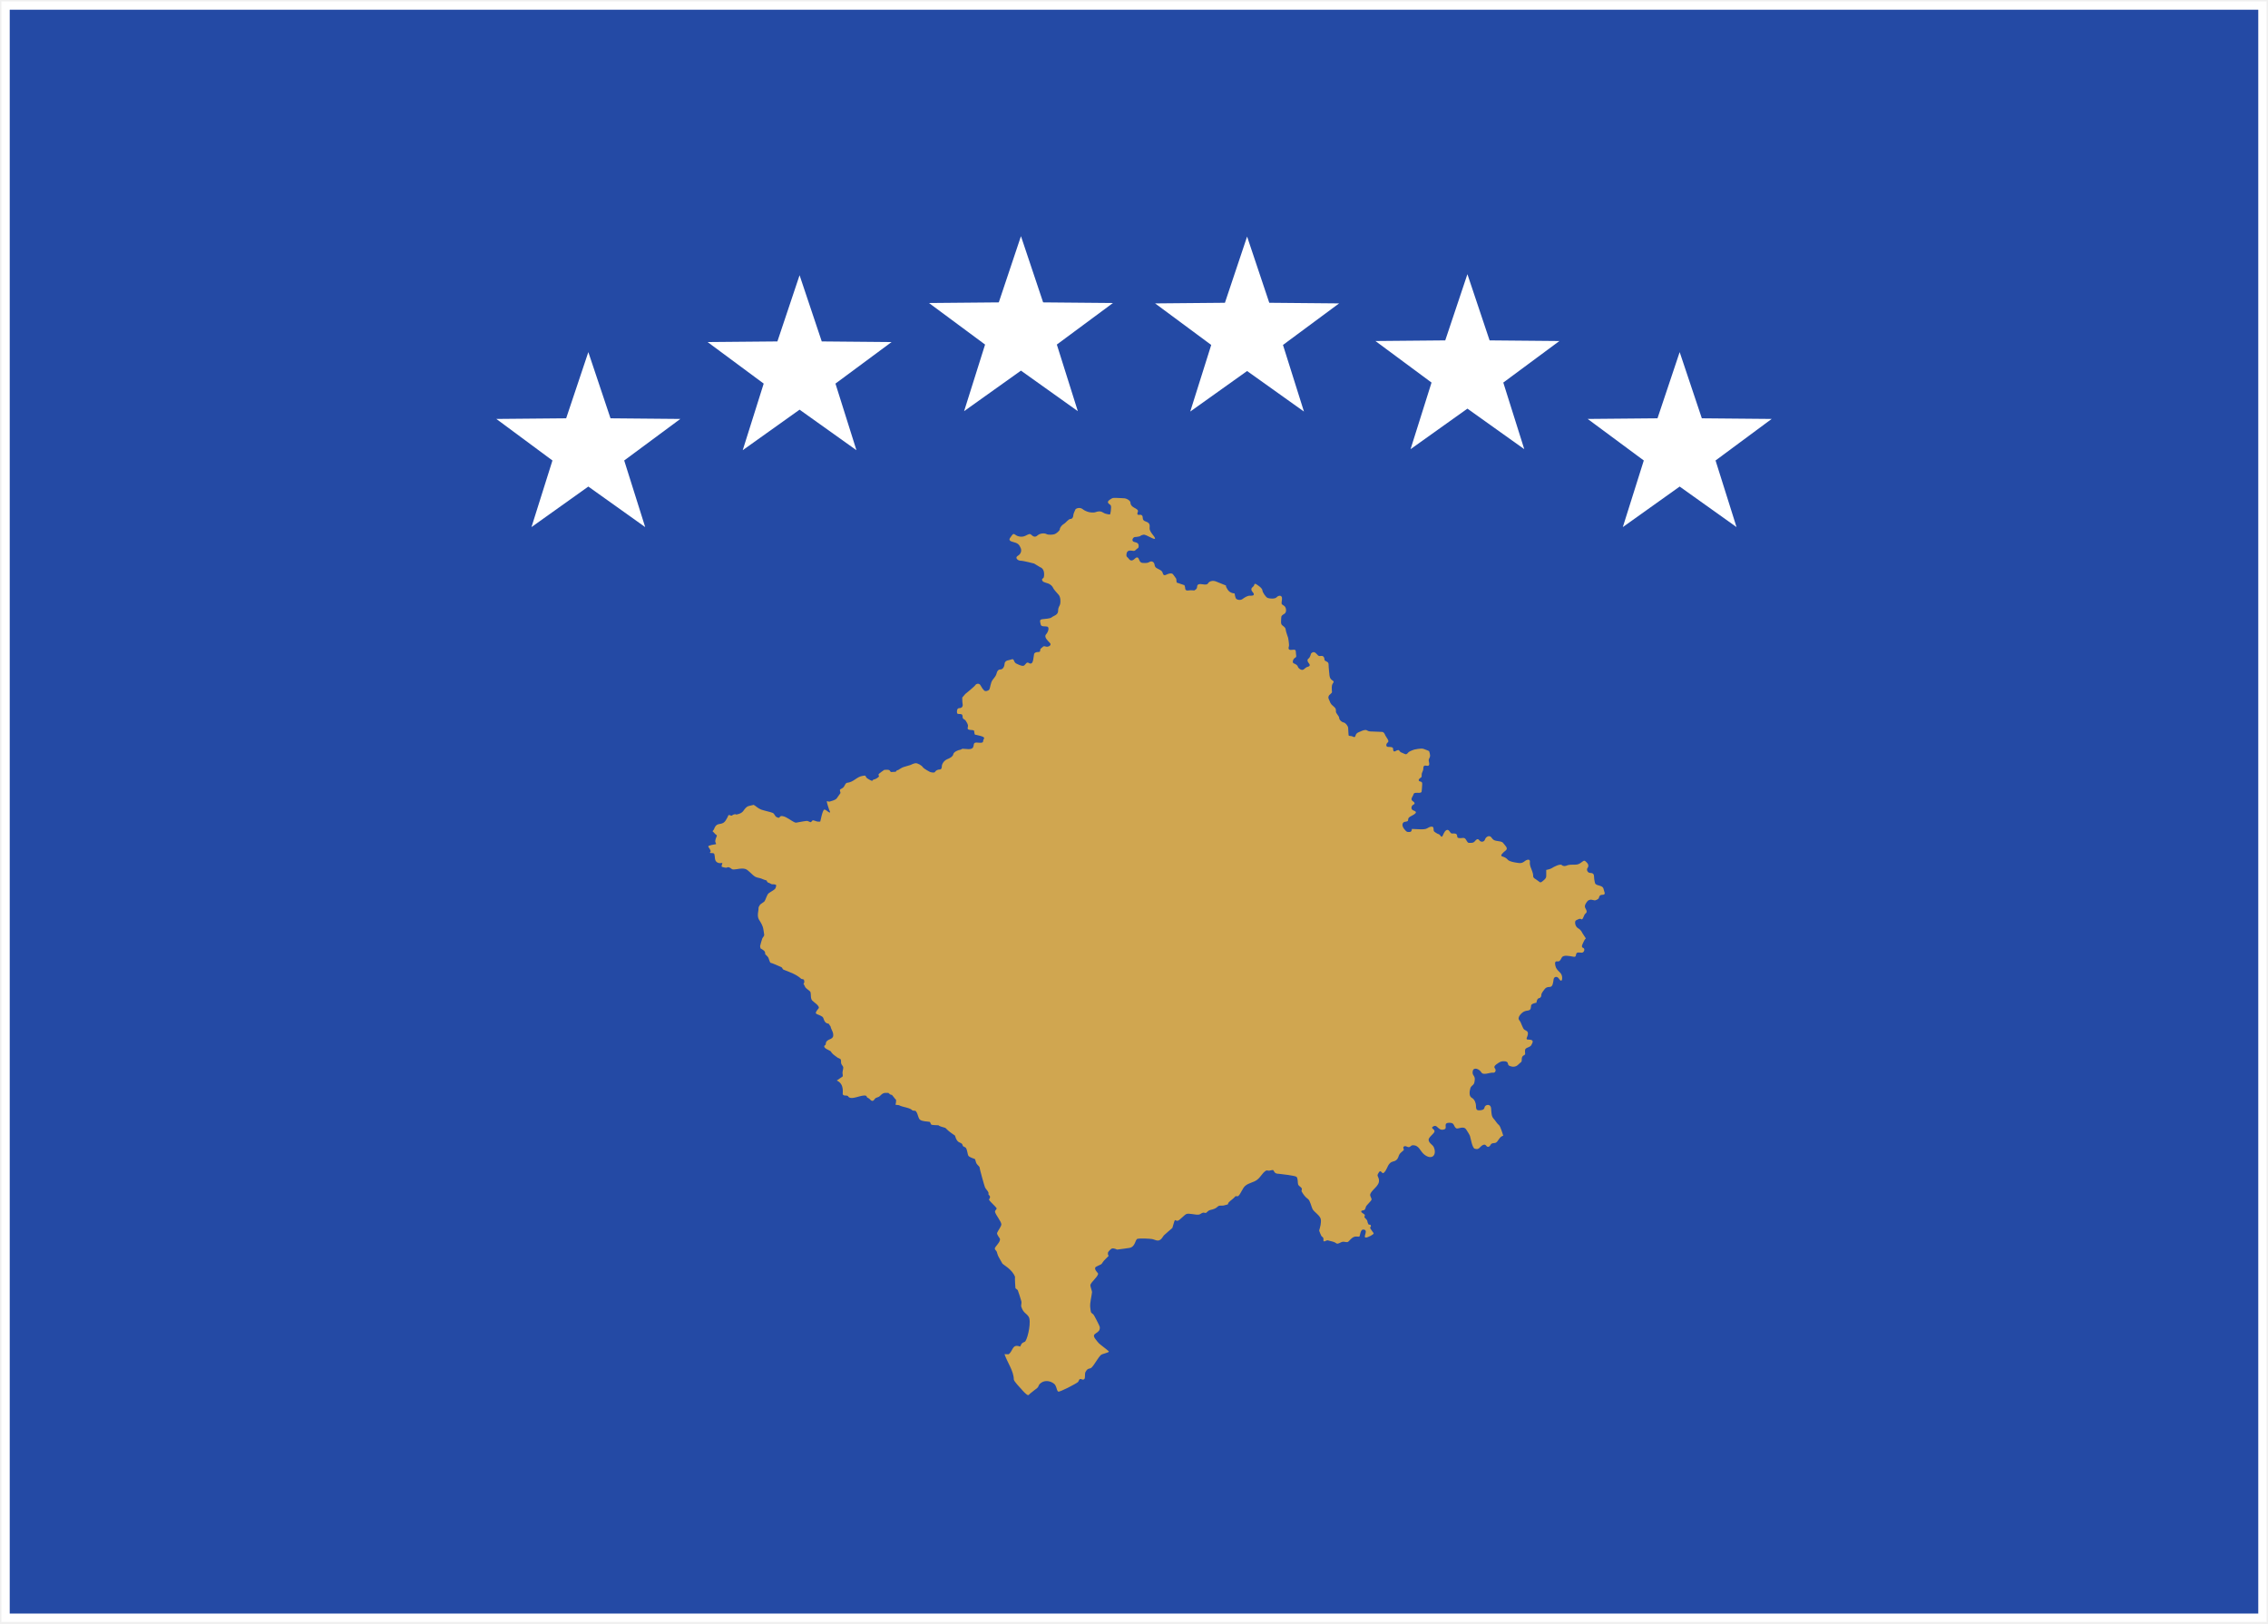
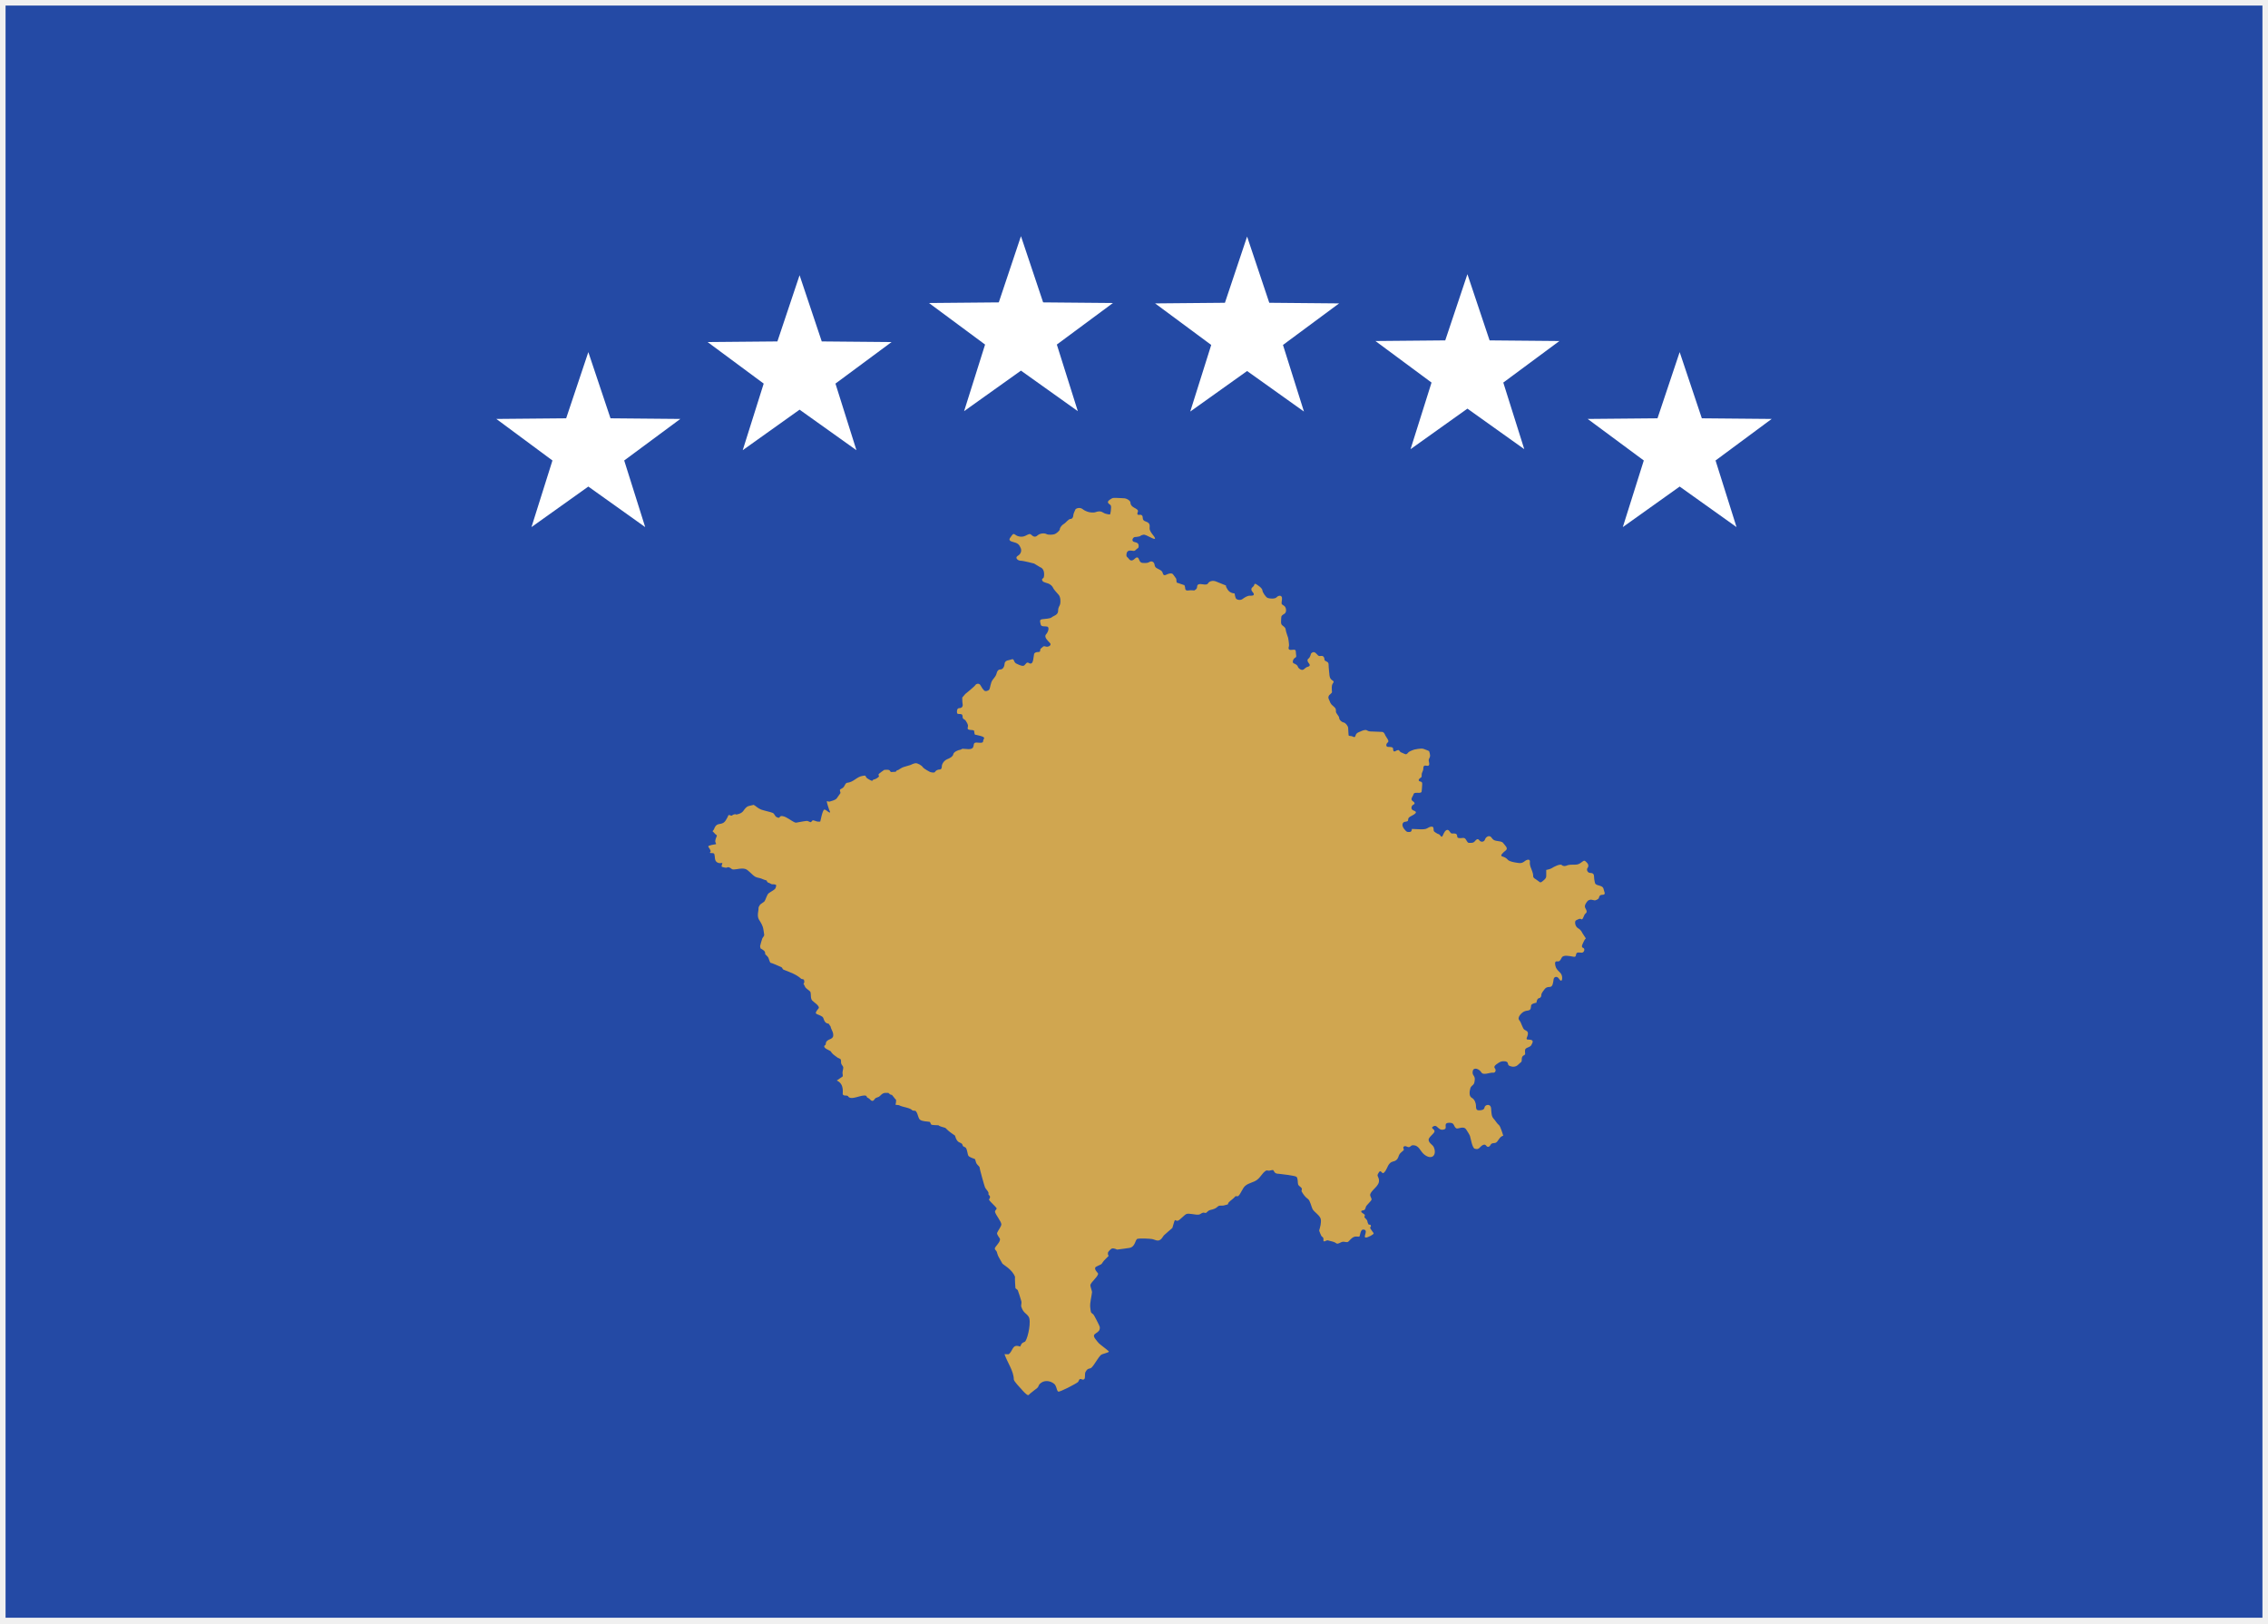
<svg xmlns="http://www.w3.org/2000/svg" width="816px" height="584px" viewBox="0 0 816 584" version="1.1">
  <defs />
  <g id="Page-1" stroke="none" stroke-width="1" fill="none" fill-rule="evenodd">
    <g id="xk" transform="translate(2, 2)">
      <g id="Group">
        <rect id="Rectangle-path" fill="#244AA5" x="0" y="0" width="812" height="580" />
        <path d="M321.024,275.108 C321.024,275.108 322.53,274.094 323.081,273.958 C323.632,273.823 325.579,273.214 325.579,273.214 C325.579,273.214 326.828,272.571 327.489,272.571 C328.187,272.571 329.546,273.315 329.987,273.958 C330.391,274.601 332.595,275.717 332.595,275.717 C332.595,275.717 334.101,276.225 334.395,275.717 C334.689,275.21 335.35,274.838 336.048,274.838 C336.746,274.838 336.856,274.195 336.856,273.688 C336.856,273.18 337.15,272.537 337.664,271.928 C338.215,271.285 339.317,270.913 339.317,270.913 C339.317,270.913 340.823,270.27 340.97,269.391 C341.117,268.511 342.623,267.868 343.468,267.733 C344.276,267.598 343.468,267.225 345.672,267.462 C347.876,267.733 348.17,266.955 348.28,266.312 C348.427,265.669 348.28,265.026 349.676,265.161 C351.072,265.297 351.733,265.297 351.733,264.519 C351.733,263.774 352.982,263.368 350.778,262.759 C348.574,262.116 348.721,262.624 348.574,261.609 C348.427,260.594 348.574,260.729 347.068,260.594 C345.562,260.459 346.37,259.714 346.26,258.936 C346.113,258.192 345.709,257.786 345.452,257.278 C345.158,256.771 344.35,256.771 344.35,256.026 C344.35,255.282 344.203,254.876 343.395,254.876 C342.587,254.876 342.293,254.876 342.293,254.132 C342.293,253.387 342.44,252.745 343.248,252.745 C344.056,252.745 344.497,252.102 344.35,251.357 C344.203,250.613 344.203,248.955 344.203,248.955 L345.305,247.67 C345.305,247.67 348.611,244.997 348.905,244.489 C349.199,243.982 350.301,243.61 350.815,244.625 C351.366,245.64 351.623,245.91 352.064,246.384 C352.468,246.892 353.717,246.519 353.974,246.012 C354.268,245.504 354.378,243.643 355.113,242.629 C355.847,241.647 356.362,241.14 356.545,240.328 C356.729,239.516 357.096,238.839 357.978,238.839 C358.86,238.839 359.411,237.689 359.411,237.012 C359.411,236.335 359.778,235.693 360.843,235.524 C361.908,235.354 362.459,234.712 362.827,235.693 C363.194,236.674 363.561,236.674 364.259,237.012 C364.994,237.351 366.059,237.824 366.574,237.351 C367.125,236.843 367.382,236.031 368.19,236.538 C368.961,237.046 369.512,236.538 369.696,235.557 C369.88,234.576 370.063,233.257 370.063,233.257 C370.063,233.257 370.247,232.58 371.496,232.58 C372.745,232.58 371.863,231.768 372.561,231.261 C373.296,230.753 373.296,230.279 374.177,230.584 C375.059,230.922 376.492,230.178 375.794,229.366 C375.059,228.554 373.479,227.234 374.361,226.219 C375.243,225.238 375.61,223.58 374.728,223.411 C373.847,223.242 372.561,223.58 372.414,222.599 C372.23,221.618 371.863,220.941 372.965,220.772 C374.03,220.603 375.83,220.603 376.381,220.095 C376.932,219.588 378.696,219.284 378.696,217.795 C378.696,216.306 379.247,216.137 379.43,215.325 C379.614,214.513 379.614,212.787 378.879,211.976 C378.145,211.163 377.079,209.979 376.896,209.506 C376.712,208.998 376.014,208.186 374.912,207.848 C373.847,207.51 372.928,207.34 372.928,206.528 C372.928,205.716 373.663,206.697 373.663,204.532 C373.663,202.401 372.23,202.062 372.23,202.062 L370.063,200.743 C370.063,200.743 366.243,199.728 365.214,199.728 C364.186,199.728 363.01,198.645 364.186,197.969 C365.361,197.292 365.655,196.074 365.214,195.126 C364.774,194.179 364.48,193.502 362.863,193.096 C361.247,192.69 360.806,192.285 361.541,191.337 C362.276,190.39 362.423,189.713 363.304,190.39 C364.186,191.066 365.655,191.337 366.831,190.796 C368.006,190.255 368.447,189.849 369.035,190.39 C369.622,190.931 370.357,191.472 371.239,190.661 C372.12,189.849 373.737,189.713 374.471,190.119 C375.206,190.525 376.969,190.39 377.557,190.119 C378.145,189.849 379.32,188.901 379.32,188.36 C379.32,187.819 380.055,186.871 380.789,186.465 C381.524,186.059 382.406,184.706 383.14,184.706 C383.875,184.706 384.169,183.894 384.169,183.352 C384.169,182.811 384.757,181.728 384.903,181.322 C385.05,180.917 386.52,180.341 387.548,181.187 C388.577,181.999 389.899,182.27 389.899,182.27 C389.899,182.27 391.369,182.541 392.103,182.27 C392.838,181.999 393.866,181.728 394.895,182.405 C395.923,183.082 397.393,183.082 397.393,183.082 C397.393,183.082 397.687,181.999 397.687,181.458 C397.687,180.917 397.981,179.969 397.393,179.563 C396.805,179.157 396.07,178.616 397.246,177.804 C398.421,176.992 398.421,177.127 399.597,177.127 C400.772,177.127 401.507,177.262 402.389,177.262 C403.27,177.262 404.739,178.075 404.739,178.887 C404.739,179.698 405.327,180.24 406.062,180.646 C406.797,181.052 407.678,181.458 407.384,182.135 C407.09,182.811 407.09,183.352 407.972,183.217 C408.854,183.082 409.147,183.623 409.147,184.3 C409.147,184.976 409.441,185.382 410.323,185.653 C411.205,185.924 411.645,186.465 411.645,187.142 C411.645,187.819 411.498,188.225 411.792,188.901 C412.086,189.578 412.968,190.661 412.968,190.661 C412.968,190.661 414.584,192.555 412.527,191.608 C410.47,190.661 410.029,190.255 409.294,190.39 C408.56,190.525 408.119,190.931 408.119,190.931 C408.119,190.931 407.09,191.202 406.356,191.202 C405.621,191.202 404.886,192.69 406.062,192.961 C407.237,193.232 407.678,193.502 407.678,194.45 C407.678,195.397 407.237,195.126 406.65,195.803 C406.062,196.48 405.621,196.074 404.593,196.074 C403.564,196.074 403.27,196.886 403.27,197.698 C403.27,198.51 403.711,198.375 404.152,199.051 C404.593,199.728 405.327,199.863 406.062,199.186 C406.797,198.51 407.384,198.104 407.825,199.322 C408.266,200.54 408.854,200.54 409.735,200.54 C410.617,200.54 410.911,200.54 411.645,200.134 C412.38,199.728 413.262,200.134 413.409,201.216 C413.555,202.299 414.29,202.435 415.025,202.84 C415.759,203.246 416.2,203.517 416.347,204.194 C416.494,204.87 416.935,205.141 417.67,204.735 C418.404,204.329 419.58,204.059 420.021,204.6 C420.461,205.141 421.196,206.224 421.196,206.224 L421.343,207.577 L424.135,208.524 C424.135,208.524 424.429,209.201 424.429,209.743 C424.429,210.284 424.869,210.554 425.604,210.419 C426.339,210.284 427.661,210.419 427.661,210.419 C427.661,210.419 428.69,210.013 428.69,209.201 C428.69,208.389 429.13,208.119 429.865,208.119 C430.6,208.119 432.216,208.66 432.657,207.848 C433.098,207.036 434.42,206.765 435.449,207.171 C436.477,207.577 439.122,208.66 439.122,208.66 C439.122,208.66 438.828,208.795 439.71,210.149 C440.591,211.502 442.207,211.502 442.207,211.502 C442.207,211.502 442.354,212.72 442.648,213.261 C442.942,213.803 444.265,214.073 444.999,213.532 C445.734,212.99 446.762,212.314 447.644,212.314 C448.526,212.314 449.113,212.314 449.113,211.773 C449.113,211.231 448.232,210.825 448.232,210.013 C448.232,209.201 449.113,209.201 449.26,208.389 C449.407,207.577 450.289,208.389 450.877,208.795 C451.464,209.201 452.199,209.878 452.199,210.419 C452.199,210.96 453.374,212.855 454.109,213.126 C454.844,213.397 456.754,213.532 457.342,212.855 C457.929,212.179 459.399,211.908 459.252,213.532 C459.105,215.156 458.811,215.291 459.839,215.833 C460.868,216.374 461.015,218.268 460.133,218.81 C459.252,219.351 458.958,219.487 458.958,220.434 C458.958,221.381 458.664,222.464 459.399,223.005 C460.133,223.547 460.574,223.952 460.574,224.494 C460.574,225.035 461.456,227.471 461.456,227.471 C461.456,227.471 461.897,229.907 461.75,230.448 C461.603,230.99 461.309,231.937 462.631,231.802 C463.954,231.667 464.247,231.667 464.247,232.749 C464.247,233.832 464.688,234.238 463.954,234.644 C463.219,235.05 462.778,236.403 463.513,236.674 C464.247,236.945 464.835,237.351 464.982,237.892 C465.129,238.433 466.305,239.381 467.039,238.839 C467.774,238.298 467.921,238.027 468.509,237.892 C469.096,237.756 469.537,237.351 468.949,236.674 C468.362,235.997 468.215,235.321 468.802,234.915 C469.39,234.508 469.684,233.155 469.684,233.155 C469.684,233.155 470.566,231.937 471.594,233.155 C472.623,234.373 472.77,233.967 473.504,233.967 C474.239,233.967 474.533,234.644 474.533,235.321 C474.533,235.997 476.002,235.862 476.002,236.945 C476.002,238.027 476.296,240.599 476.296,240.599 C476.296,240.599 476.296,242.087 477.178,242.629 C478.059,243.17 477.912,243.305 477.471,243.982 C477.031,244.659 477.178,245.741 477.178,246.282 C477.178,246.824 477.471,247.095 476.737,247.636 C476.002,248.177 475.708,248.854 476.149,249.666 C476.59,250.478 476.443,251.019 477.618,251.966 C478.794,252.914 478.647,253.32 478.647,253.996 C478.647,254.673 479.822,255.62 479.822,256.297 C479.822,256.974 480.704,257.786 481.439,257.921 C482.173,258.057 483.055,259.274 483.055,259.951 C483.055,260.628 483.202,262.387 483.202,262.387 C483.202,262.387 483.055,262.793 483.937,262.793 C484.818,262.793 485.406,263.74 485.7,262.658 C485.994,261.575 486.875,261.44 487.463,261.169 C488.051,260.899 489.226,260.357 489.814,260.763 C490.402,261.169 491.136,261.169 491.724,261.169 C492.312,261.169 495.103,261.305 495.103,261.305 C495.103,261.305 495.838,261.169 496.279,262.252 C496.72,263.334 498.042,264.553 497.307,265.094 C496.573,265.635 496.573,266.718 497.454,266.718 C498.336,266.718 499.218,266.718 499.218,267.394 C499.218,268.071 499.365,268.613 500.099,268.207 C500.834,267.8 501.275,267.665 501.569,268.207 C501.862,268.748 502.45,268.748 503.185,269.154 C503.919,269.56 504.213,269.289 504.654,268.748 C505.095,268.207 506.858,267.665 506.858,267.665 C506.858,267.665 509.209,267.124 510.091,267.394 C510.972,267.665 512.148,268.207 512.148,268.207 C512.148,268.207 512.735,269.56 512.442,270.372 C512.148,271.184 511.854,271.048 512.148,272.267 C512.442,273.485 511.854,273.62 511.266,273.485 C510.678,273.349 510.091,273.349 510.091,274.432 C510.091,275.514 509.503,275.785 509.503,276.733 C509.503,277.68 509.503,277.545 508.915,277.95 C508.327,278.356 508.181,279.033 509.062,279.168 C509.944,279.304 509.65,280.251 509.65,280.793 C509.65,281.334 509.503,282.552 509.503,282.552 C509.503,282.552 509.65,283.228 508.621,283.228 C507.593,283.228 506.711,283.093 506.564,283.77 C506.417,284.447 505.242,285.529 506.27,286.206 C507.299,286.882 507.005,287.288 506.417,287.559 C505.83,287.83 505.389,289.183 506.564,289.589 C507.74,289.995 507.593,290.401 506.858,290.942 C506.123,291.484 504.654,291.89 504.654,292.702 C504.654,293.514 504.36,293.514 503.479,293.649 C502.597,293.784 502.156,294.867 503.185,296.221 C504.213,297.574 504.507,297.303 505.242,297.303 C505.977,297.303 505.977,296.221 505.977,296.221 C505.977,296.221 508.474,296.356 509.209,296.356 C509.944,296.356 510.972,296.356 511.56,295.95 C512.148,295.544 513.764,294.867 513.764,296.085 C513.764,297.303 514.058,297.168 514.793,297.709 C515.527,298.25 515.674,297.844 516.262,298.656 C516.85,299.469 516.997,298.792 517.437,297.844 C517.878,296.897 518.76,295.95 519.494,297.033 C520.229,298.115 520.229,297.844 521.111,297.844 C521.992,297.844 522.286,298.25 522.286,298.927 C522.286,299.604 523.168,299.604 524.196,299.469 C525.225,299.333 525.372,300.01 525.813,300.687 C526.253,301.363 526.4,301.228 526.988,301.228 C527.576,301.228 528.163,301.228 528.604,300.687 C529.045,300.145 529.633,299.469 530.221,300.281 C530.808,301.092 531.984,300.957 532.278,300.01 C532.571,299.062 533.894,298.25 534.629,299.333 C535.363,300.416 535.951,300.416 536.686,300.551 C537.42,300.687 538.449,300.687 538.89,301.363 C539.33,302.04 540.8,303.123 539.771,303.935 C538.743,304.747 537.567,305.829 538.449,306.1 C539.33,306.37 539.918,306.641 540.506,307.318 C541.094,307.995 543.004,308.265 543.885,308.401 C544.767,308.536 545.502,308.671 546.53,307.859 C547.559,307.047 548.587,307.047 548.44,308.13 C548.293,309.212 548.881,310.43 548.881,310.43 C548.881,310.43 549.616,312.19 549.616,312.866 C549.616,313.543 549.469,313.678 550.791,314.49 C552.114,315.303 551.967,315.844 552.995,315.032 C554.024,314.22 554.318,313.814 554.318,313.137 L554.318,310.972 C554.318,310.972 555.787,310.701 556.375,310.295 C556.962,309.889 559.313,308.671 559.901,309.212 C560.489,309.754 561.223,309.618 561.811,309.348 C562.399,309.077 563.574,309.077 564.162,309.077 C564.75,309.077 565.778,309.212 566.954,308.265 C568.129,307.318 568.129,307.589 568.864,308.265 C569.599,308.942 569.599,309.754 569.158,310.295 C568.717,310.837 569.158,312.055 570.186,312.055 C571.215,312.055 571.509,312.596 571.509,313.272 C571.509,313.949 571.656,314.897 571.803,315.438 C571.95,315.979 571.95,316.25 573.566,316.656 C575.182,317.062 574.888,318.009 575.182,318.686 C575.476,319.363 575.476,319.904 574.594,319.904 C573.713,319.904 573.419,320.31 573.272,320.986 C573.125,321.663 571.803,321.934 571.803,321.934 L570.48,321.663 C570.48,321.663 569.599,321.663 569.158,322.204 C568.717,322.746 567.835,323.829 568.423,324.776 C569.011,325.723 569.011,326.264 568.423,326.671 C567.835,327.077 567.542,329.106 566.954,328.7 C566.366,328.295 565.631,328.836 565.044,329.106 C564.456,329.377 564.603,331.272 565.778,331.949 C566.954,332.625 567.248,333.572 567.248,333.572 L568.57,335.603 C568.57,335.603 568.129,336.009 567.835,336.685 C567.542,337.362 566.66,338.715 567.542,338.986 C568.423,339.257 567.982,340.745 567.101,340.745 C566.219,340.745 565.191,340.339 565.044,341.422 C564.897,342.505 564.456,342.234 563.574,342.099 C562.693,341.963 560.489,341.422 559.901,342.505 C559.313,343.587 559.166,343.993 558.138,343.858 C557.109,343.723 557.55,345.482 557.844,346.159 C558.138,346.835 559.166,347.783 559.166,347.783 C559.166,347.783 560.048,348.459 560.048,349.812 C560.048,351.166 559.46,351.031 558.873,350.083 C558.285,349.136 557.109,349.271 556.962,350.354 C556.815,351.437 556.669,353.06 555.64,353.06 C554.611,353.06 554.171,353.331 553.73,353.873 C553.289,354.414 552.554,355.361 552.554,355.902 C552.554,356.444 552.407,356.985 551.673,357.12 C550.938,357.256 550.791,358.745 550.791,358.745 C550.791,358.745 549.028,359.015 548.881,359.692 C548.734,360.368 549.028,361.451 547.559,361.587 C546.089,361.722 545.208,362.669 544.767,363.346 C544.326,364.022 544.179,364.564 544.767,365.24 C545.355,365.917 545.795,368.082 546.53,368.488 C547.265,368.894 547.853,369.03 547.706,370.113 C547.559,371.195 546.677,372.007 547.853,372.007 C549.028,372.007 549.763,372.278 549.322,373.225 C548.881,374.173 548.881,374.308 547.999,374.714 C547.118,375.12 546.677,375.12 546.677,376.202 C546.677,377.285 546.971,377.285 546.236,377.691 C545.502,378.097 545.502,378.639 545.502,379.45 C545.502,380.262 545.208,379.992 544.326,380.939 C543.445,381.887 542.269,381.887 541.534,381.616 C540.8,381.345 540.653,381.345 540.506,380.533 C540.359,379.721 539.037,379.721 538.302,379.856 C537.567,379.992 536.539,380.804 536.539,380.804 C536.539,380.804 535.216,381.616 535.804,382.293 C536.392,382.969 536.098,384.052 535.069,383.916 C534.041,383.781 531.69,384.999 530.955,383.781 C530.221,382.563 528.163,381.751 527.87,383.375 C527.576,384.999 528.751,384.864 528.604,386.488 C528.457,388.112 528.163,388.112 527.576,388.653 C526.988,389.195 526.988,389.601 526.841,390.277 C526.694,390.954 526.547,392.442 527.576,392.984 C528.604,393.525 529.045,395.014 529.045,395.826 C529.045,396.638 529.045,397.45 530.074,397.45 C531.102,397.45 531.984,397.315 532.131,396.367 C532.278,395.42 534.335,394.878 534.482,396.773 C534.629,398.668 534.629,399.615 535.363,400.427 C536.098,401.239 536.686,402.322 537.273,402.728 C537.861,403.134 538.853,406.585 538.853,406.585 C537.42,406.889 537.053,408.75 536.135,409.122 C535.62,409.325 535.069,409.156 534.592,409.495 C534.224,409.765 534.224,410.273 533.71,410.51 C532.645,410.983 532.829,409.325 531.543,409.934 C530.367,410.476 530.257,411.829 528.568,411.254 C527.686,410.949 527.135,407.498 526.878,406.686 C526.731,406.213 525.813,404.792 525.519,404.352 C524.527,402.863 522.543,404.352 521.919,403.912 C520.927,403.235 521.368,402.085 519.862,401.95 C516.813,401.747 518.98,403.81 517.694,404.284 C515.233,405.164 515.233,401.983 513.397,403.438 C512.699,403.98 514.499,404.318 514.058,405.265 C513.691,406.043 511.891,407.228 512.001,408.141 C512.148,409.393 513.507,409.765 513.911,410.814 C515.013,413.588 513.176,415.517 510.421,413.351 C508.878,412.134 508.585,409.867 506.197,410.036 C505.646,410.07 505.462,410.645 504.911,410.712 C504.36,410.746 503.919,410.205 503.332,410.374 C502.45,410.679 503.222,411.288 503.038,411.795 C503.038,411.795 501.862,412.776 501.679,413.047 C501.018,413.927 501.238,414.705 500.283,415.415 C499.475,416.024 498.85,415.652 497.969,416.599 C497.05,417.581 496.977,419.036 495.801,419.983 C495.214,420.457 494.81,418.562 494.075,419.814 C493.965,419.983 493.855,420.152 493.781,420.321 C493.597,420.693 493.561,420.863 493.744,421.269 C495.287,424.246 492.055,425.362 491.063,427.46 C490.622,428.34 491.834,429.152 491.357,429.828 C491.026,430.336 489.593,431.723 489.483,432.027 C489.373,432.332 489.226,433.009 488.969,433.245 C488.712,433.516 487.83,433.381 487.757,433.787 C487.683,434.26 488.675,434.633 488.932,434.937 C489.263,435.309 488.785,435.817 488.896,435.918 C490.549,437.576 489.557,437.069 490.402,438.524 C490.512,438.726 491.026,438.354 491.21,438.896 C491.393,439.403 490.806,439.369 491.026,439.945 C491.063,440.114 492.238,441.636 492.238,441.67 C492.312,442.178 489.998,443.226 489.483,443.226 C488.087,443.26 490.695,440.351 488.418,440.351 C487.426,440.351 487.353,442.617 487.096,442.854 C486.985,442.956 486.067,442.854 485.847,442.854 C484.377,442.854 483.422,444.681 482.835,444.85 C482.467,444.986 481.659,444.647 481.035,444.749 C480.447,444.85 479.749,445.425 479.198,445.425 C478.831,445.425 478.647,445.189 478.353,445.019 C477.692,444.647 476.48,444.478 475.745,444.241 C475.341,444.106 474.57,444.749 474.312,444.58 C473.835,444.275 474.643,443.429 473.541,442.82 C473.394,442.753 472.586,440.79 472.623,440.689 C472.99,439.403 473.394,438.016 473.21,436.663 C472.99,435.276 470.823,434.091 470.235,432.975 C469.794,432.129 469.39,429.896 468.545,429.321 C467.627,428.712 466.782,427.528 466.305,426.614 C466.158,426.344 466.598,425.87 466.268,425.396 C465.9,424.889 465.203,424.686 465.019,424.009 C464.872,423.468 465.019,421.708 464.394,421.336 C463.696,420.93 459.215,420.389 458.113,420.287 C457.525,420.253 457.084,420.253 456.644,419.814 C456.46,419.644 456.166,418.934 456.019,418.934 C455.578,418.9 455.064,419.137 454.623,419.171 C454.293,419.205 453.742,418.968 453.448,419.171 C452.015,420.152 451.648,421.404 450.289,422.453 C448.893,423.502 447.35,423.468 445.954,424.686 C445.073,425.464 444.485,427.325 443.603,428.204 C443.236,428.577 442.648,428.204 442.501,428.373 C441.767,429.287 440.738,429.828 440.003,430.674 C439.857,430.843 439.893,431.182 439.71,431.317 L438.13,431.723 C437.726,431.791 436.955,431.689 436.624,431.791 C435.889,432.027 435.926,432.806 433.428,433.313 C433.245,433.347 432.914,433.516 432.767,433.618 C432.473,433.821 432.253,434.125 431.959,434.328 C431.775,434.464 431.224,434.227 430.894,434.26 C430.269,434.362 429.902,434.903 429.314,434.971 C427.992,435.14 425.861,434.362 424.833,434.768 C424.208,435.005 422.482,436.933 421.857,437.136 C421.453,437.272 421.159,437.103 420.718,436.933 C420.498,437.204 419.984,439.302 419.8,439.775 C419.8,439.809 416.972,442.178 416.751,442.448 C416.384,442.854 416.237,443.294 415.796,443.734 C415.502,444.038 415.025,444.309 414.547,444.309 C413.96,444.309 413.078,443.869 412.527,443.768 C411.462,443.599 408.266,443.463 407.311,443.666 C406.319,443.869 406.613,446.711 404.152,446.982 C402.719,447.151 401.397,447.422 399.927,447.557 C399.78,447.557 398.899,446.948 398.017,447.185 C397.687,447.286 396.621,448.369 396.621,448.707 L396.621,449.316 C396.621,449.418 396.915,449.79 396.879,449.824 C396.328,450.467 395.079,451.482 394.675,452.226 C394.564,452.429 394.417,452.666 394.234,452.801 C393.903,453.038 392.213,453.681 392.066,453.985 C391.662,455 393.242,455.948 393.095,456.354 C392.654,457.673 390.891,458.925 390.34,460.143 C390.12,460.651 390.928,462.342 390.891,462.917 C390.707,464.507 390.156,466.538 390.23,468.094 C390.23,468.398 390.45,469.988 390.56,470.158 C390.744,470.462 391.148,470.631 391.405,470.902 C391.662,471.173 393.609,474.962 393.683,475.368 C394.05,478.176 389.973,477.195 392.324,480.003 C392.691,480.443 392.985,480.917 393.389,481.289 C393.903,481.796 396.915,483.995 396.952,484.232 C397.025,484.638 394.528,485.044 394.087,485.484 C392.911,486.635 391.92,488.766 390.781,489.95 C390.083,490.695 389.458,489.882 388.54,491.608 C388.209,492.251 388.54,493.706 388.136,494.112 C387.548,494.721 387.071,493.909 386.483,494.179 C386.226,494.281 386.079,495.025 385.822,495.228 C385.161,495.803 379.283,498.916 378.732,498.645 C378.438,498.51 378.108,497.529 378.071,497.224 C377.998,496.886 377.63,496.142 377.336,495.905 C375.83,494.619 373.516,494.382 372.047,495.939 C371.679,496.345 371.643,496.954 371.165,497.36 C370.357,498.036 369.439,498.645 368.667,499.322 C368.52,499.457 368.08,499.965 367.896,499.931 C367.308,499.863 365.876,498.239 365.508,497.8 C364.847,497.021 362.937,495.161 362.753,494.281 C362.753,491.27 360.402,488.123 359.411,485.18 L360.88,485.214 C362.533,484.097 362.055,481.356 365.031,482.439 C365.398,481.932 365.361,481.39 366.059,481.018 C366.316,480.883 366.794,480.748 366.941,480.511 C367.933,478.988 369.108,473.169 368.08,471.68 C367.161,470.327 366.206,470.394 365.472,468.161 C365.251,467.553 365.655,466.842 365.472,466.165 C365.325,465.624 364.333,462.41 364.186,462.173 C364.002,461.902 363.378,461.564 363.341,461.395 C363.304,461.124 363.084,457.639 363.194,457.369 C362.202,454.662 358.86,452.937 358.676,452.632 C358.272,451.989 357.868,451.143 357.427,450.433 C356.913,449.587 356.913,449.147 356.619,448.335 C356.509,447.963 355.958,447.659 355.921,447.252 C355.847,446.542 357.868,445.053 357.794,443.801 C357.758,443.396 356.509,442.178 356.766,441.501 C357.023,440.79 358.309,439.2 358.272,438.422 C358.198,437.373 356.251,435.106 355.994,433.99 C355.884,433.449 356.766,433.009 356.545,432.637 C356.288,432.163 354.231,430.302 353.901,429.761 C353.643,429.355 354.672,428.813 353.937,428.069 C353.276,427.392 353.827,427.629 353.643,427.054 C353.423,426.411 352.688,425.836 352.394,425.159 C352.137,424.584 350.374,418.224 350.411,417.851 C350.117,417.411 349.603,417.039 349.346,416.599 C349.088,416.16 348.978,415.314 348.758,414.976 C348.721,414.942 346.774,414.366 346.407,413.791 C346.113,413.318 346.04,411.761 345.525,410.983 C345.268,410.611 344.864,410.679 344.57,410.408 C344.313,410.205 344.35,409.833 344.166,409.596 C343.578,408.784 342.403,409.528 341.595,406.551 C340.53,405.807 339.538,405.164 338.619,404.25 C338.436,404.081 338.326,403.878 338.105,403.777 C337.371,403.472 336.269,403.371 335.644,402.829 C335.277,402.829 333.33,402.762 333.109,402.626 C332.889,402.491 332.669,401.645 332.522,401.611 C331.493,401.408 329.803,401.51 328.922,400.765 C328.224,400.156 328.077,397.213 326.828,397.619 C326.681,397.551 326.497,397.484 326.314,397.517 C325.506,396.469 322.714,396.333 321.575,395.657 C321.245,395.454 320.179,395.623 320.179,395.318 C320.436,394.743 320.363,394.269 320.4,393.694 C319.775,393.085 319.371,392.375 318.93,391.935 C317.865,391.698 318.269,391.597 317.608,391.191 C315.771,391.055 315.588,391.36 314.412,392.442 C314.118,392.713 313.531,392.781 313.163,392.984 C312.539,393.322 312.355,394.439 311.474,393.931 C311.18,393.762 310.996,393.491 310.776,393.288 C310.261,392.849 309.967,393.085 309.71,392.273 C308.204,391.461 304.053,394.269 303.062,392.307 C302.364,391.935 301.849,392.409 301.262,391.8 C300.968,391.495 302.07,388.112 299.058,386.725 C299.756,386.183 300.49,385.811 301.151,385.304 C301.335,384.932 301.115,384.356 301.115,383.984 C301.115,383.409 301.482,382.293 301.372,381.887 C301.262,381.481 300.821,381.142 300.674,380.668 C300.49,380.195 300.711,379.586 300.454,379.078 C300.27,378.943 299.719,378.605 299.498,378.605 C298.727,377.962 297.882,377.556 297.258,376.778 C297.111,376.608 297.001,376.304 296.817,376.169 C296.266,375.763 294.466,375.221 294.539,374.375 C294.576,374.105 294.944,374.071 295.054,373.8 C295.164,373.462 295.09,373.022 295.348,372.718 C296.192,371.567 298.066,372.075 297.772,369.943 C297.625,368.996 296.964,368.184 296.78,367.169 C296.45,366.932 296.413,366.526 296.119,366.289 C294.282,366.12 294.539,364.226 293.878,363.786 C291.931,362.466 290.425,363.278 292.593,360.673 C292.886,359.827 290.719,358.474 290.278,358 C289.507,357.256 289.874,355.7 289.58,354.887 C289.434,354.481 288.148,353.771 287.744,353.196 C287.634,353.027 287.303,352.147 287.119,352.046 L287.156,351.775 C287.56,351.47 287.34,350.861 287.23,350.455 C286.972,350.219 286.421,350.286 286.238,350.117 C284.475,348.527 282.344,347.816 280.03,346.903 C279.405,346.666 279.589,346.159 279.075,345.922 C278.634,345.719 275.512,344.332 275.291,344.399 C274.924,344.298 274.667,342.911 274.41,342.471 C274.189,342.065 273.308,341.32 273.308,341.286 C273.381,340.001 272.573,339.832 271.581,339.155 C271.655,338.986 271.471,338.58 271.471,338.377 C271.471,338.208 272.132,335.975 272.242,335.67 C272.426,335.197 273.05,334.757 272.94,334.215 C272.793,333.37 272.683,332.05 272.389,331.306 C271.397,328.667 270.222,329.005 270.846,325.554 C270.993,324.844 270.736,324.438 271.287,323.795 C271.214,323.761 271.544,323.423 271.581,323.355 C271.912,323.05 272.83,322.543 273.014,322.306 C273.565,321.562 273.895,319.87 274.593,319.329 C275.108,318.923 276.577,318.144 276.834,317.806 C277.054,317.536 277.385,316.69 277.201,316.351 C276.687,316.047 276.173,316.182 275.659,316.115 C275.475,316.081 274.814,315.607 274.299,315.505 C274.152,315.336 273.895,315.133 273.895,314.897 L273.675,314.693 C273.087,314.626 272.426,314.254 271.912,314.084 C271.251,313.814 270.332,313.78 269.708,313.408 C268.532,312.731 267.21,310.87 266.071,310.6 C264.528,310.261 263.537,310.735 262.067,310.803 C261.112,310.87 261.112,310.295 260.341,310.058 C259.312,309.754 260.084,310.6 257.733,309.855 C257.439,309.618 257.88,308.807 257.916,308.502 C257.549,308.401 257.108,308.603 256.667,308.502 C254.721,308.028 255.455,306.269 254.941,305.119 C254.721,304.848 253.912,304.916 253.545,304.882 C253.435,304.848 253.398,304.679 253.435,304.611 L253.619,304.476 C253.949,303.968 252.774,302.683 252.81,302.514 C252.884,302.108 255.272,301.735 255.602,301.702 C255.712,301.397 255.382,301.126 255.345,300.822 C255.272,300.145 255.712,299.265 255.933,298.656 L255.859,298.454 C255.198,298.081 254.978,297.54 254.39,297.1 C254.427,296.796 254.831,296.593 254.904,296.288 C256.043,293.142 257.806,295.645 259.349,292.736 C259.496,292.465 259.937,291.755 260.084,291.281 L260.377,291.213 C260.671,291.281 261.075,291.518 261.369,291.416 C261.59,291.112 262.067,291.01 262.435,290.909 L262.986,291.044 C265.851,290.435 265.19,289.386 266.843,288.202 C267.283,287.897 268.569,287.762 269.157,287.559 C269.781,287.83 270.663,288.811 271.838,289.251 C272.683,289.589 275.585,290.198 276.063,290.469 C276.687,290.807 276.797,291.619 277.348,291.924 C279.001,292.803 278.046,291.315 279.626,291.619 C281.242,291.957 282.564,293.277 284.07,293.92 C284.328,294.021 284.952,293.886 285.246,293.818 C285.723,293.717 288.295,293.243 288.552,293.345 C288.846,293.446 289.287,293.717 289.58,293.784 C289.948,293.852 290.242,293.074 290.499,293.108 C291.601,293.277 291.638,293.717 293.107,293.582 C293.18,293.582 293.878,289.454 294.576,289.251 C294.98,289.149 296.082,290.232 296.413,290.3 C296.964,290.435 296.376,289.454 296.339,289.386 C296.192,289.048 295.421,286.51 295.458,286.274 C295.495,286.138 296.192,286.476 296.523,286.375 C297.331,286.104 298.433,285.901 299.021,285.259 C299.094,285.191 300.343,283.398 300.38,283.33 C300.454,283.026 300.049,282.315 300.233,282.078 C300.417,281.875 301.115,281.604 301.445,281.266 C301.923,280.793 301.996,279.981 302.658,279.642 C305.266,279.405 306.184,277.375 308.535,277.105 C308.682,277.105 309.196,277.003 309.306,277.037 L309.784,277.815 C309.931,278.018 311.51,278.966 311.767,278.898 C311.988,278.864 312.098,278.492 312.318,278.424 C312.796,278.492 314.118,277.68 314.265,277.274 C314.302,277.206 313.971,276.8 314.118,276.529 C314.229,276.327 315.882,275.108 316.139,274.973 C316.726,274.973 317.351,274.838 317.902,275.041 C318.232,275.176 318.269,275.684 318.637,275.751 C319.041,275.785 319.775,275.616 320.069,275.684 C320.4,275.751 320.547,275.075 320.951,275.041 L321.024,275.108 Z" id="Shape" fill="#D0A650" />
        <g id="h" transform="translate(412.7667, 82.16667)" fill="#FFFFFF">
          <g id="star-link" transform="translate(0.807167, 0.798467)">
            <polygon id="Star-1-Copy-3" points="33.118 48.513 12.663 63.095 20.21 39.135 0.021 24.187 25.141 23.961 33.118 0.141 41.095 23.961 66.215 24.187 46.026 39.135 53.573 63.095 " />
          </g>
          <g id="star-link" transform="translate(79.4919, 13.87747)">
            <polygon id="Star-1-Copy-2" points="33.7 48.967 13.245 63.549 20.792 39.589 0.603 24.642 25.723 24.415 33.7 0.595 41.677 24.415 66.797 24.642 46.608 39.589 54.155 63.549 " />
          </g>
          <g id="star-link" transform="translate(156.4618, 42.50627)">
            <polygon id="Star-1-Copy" points="33.097 48.372 12.642 62.954 20.189 38.994 0 24.046 25.119 23.82 33.097 0 41.074 23.82 66.194 24.046 46.005 38.994 53.552 62.954 " />
          </g>
        </g>
        <g id="h-link" transform="translate(287.5833, 135.3333) scale(-1, 1) translate(-287.5833, -135.3333) translate(175.9333, 82.16667)" fill="#FFFFFF">
          <g id="h">
            <g id="star-link" transform="translate(0.807167, 0.798467)">
              <polygon id="Star-1-Copy" points="33.097 48.372 12.642 62.954 20.189 38.994 0 24.046 25.119 23.82 33.097 0 41.074 23.82 66.194 24.046 46.005 38.994 53.552 62.954 " />
            </g>
            <g id="star-link" transform="translate(80.45857, 14.84413)">
              <polygon id="Star-1" points="33.097 48.372 12.642 62.954 20.189 38.994 0 24.046 25.119 23.82 33.097 0 41.074 23.82 66.194 24.046 46.005 38.994 53.552 62.954 " />
            </g>
            <g id="star-link" transform="translate(156.4618, 42.50627)">
              <polygon id="Star-1" points="33.097 48.372 12.642 62.954 20.189 38.994 0 24.046 25.119 23.82 33.097 0 41.074 23.82 66.194 24.046 46.005 38.994 53.552 62.954 " />
            </g>
          </g>
        </g>
      </g>
-       <rect id="Rectangle-2" stroke="#FFFFFF" stroke-width="3" x="0" y="0" width="812" height="580" />
    </g>
  </g>
</svg>
